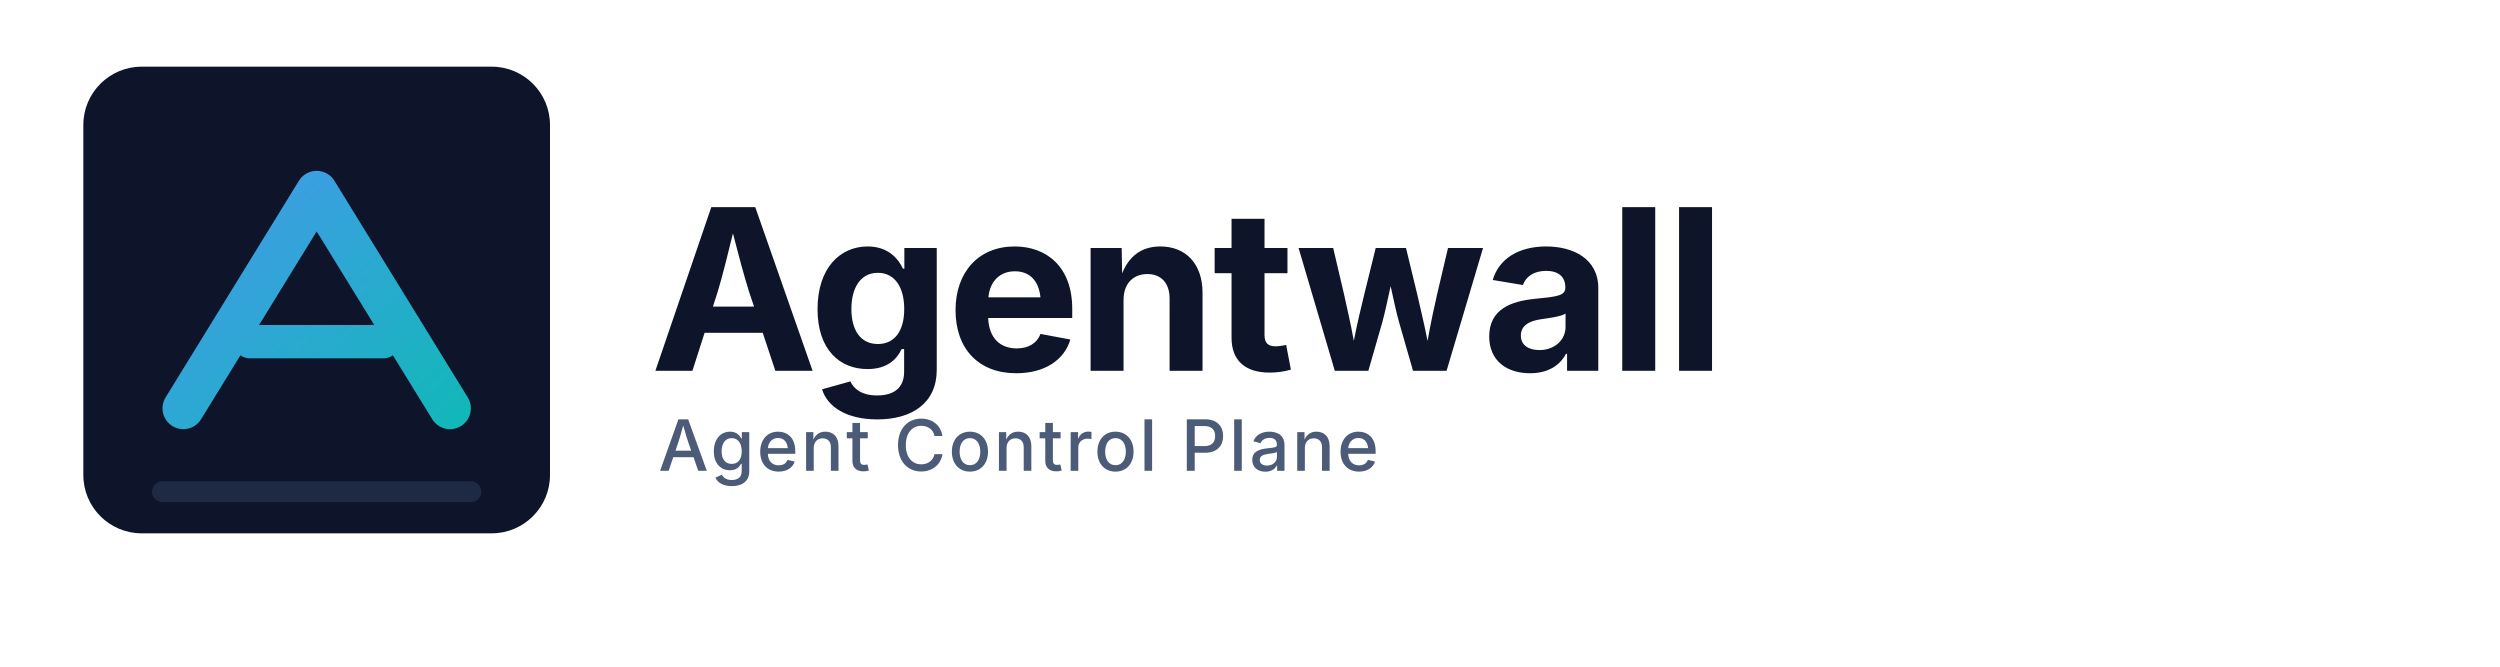
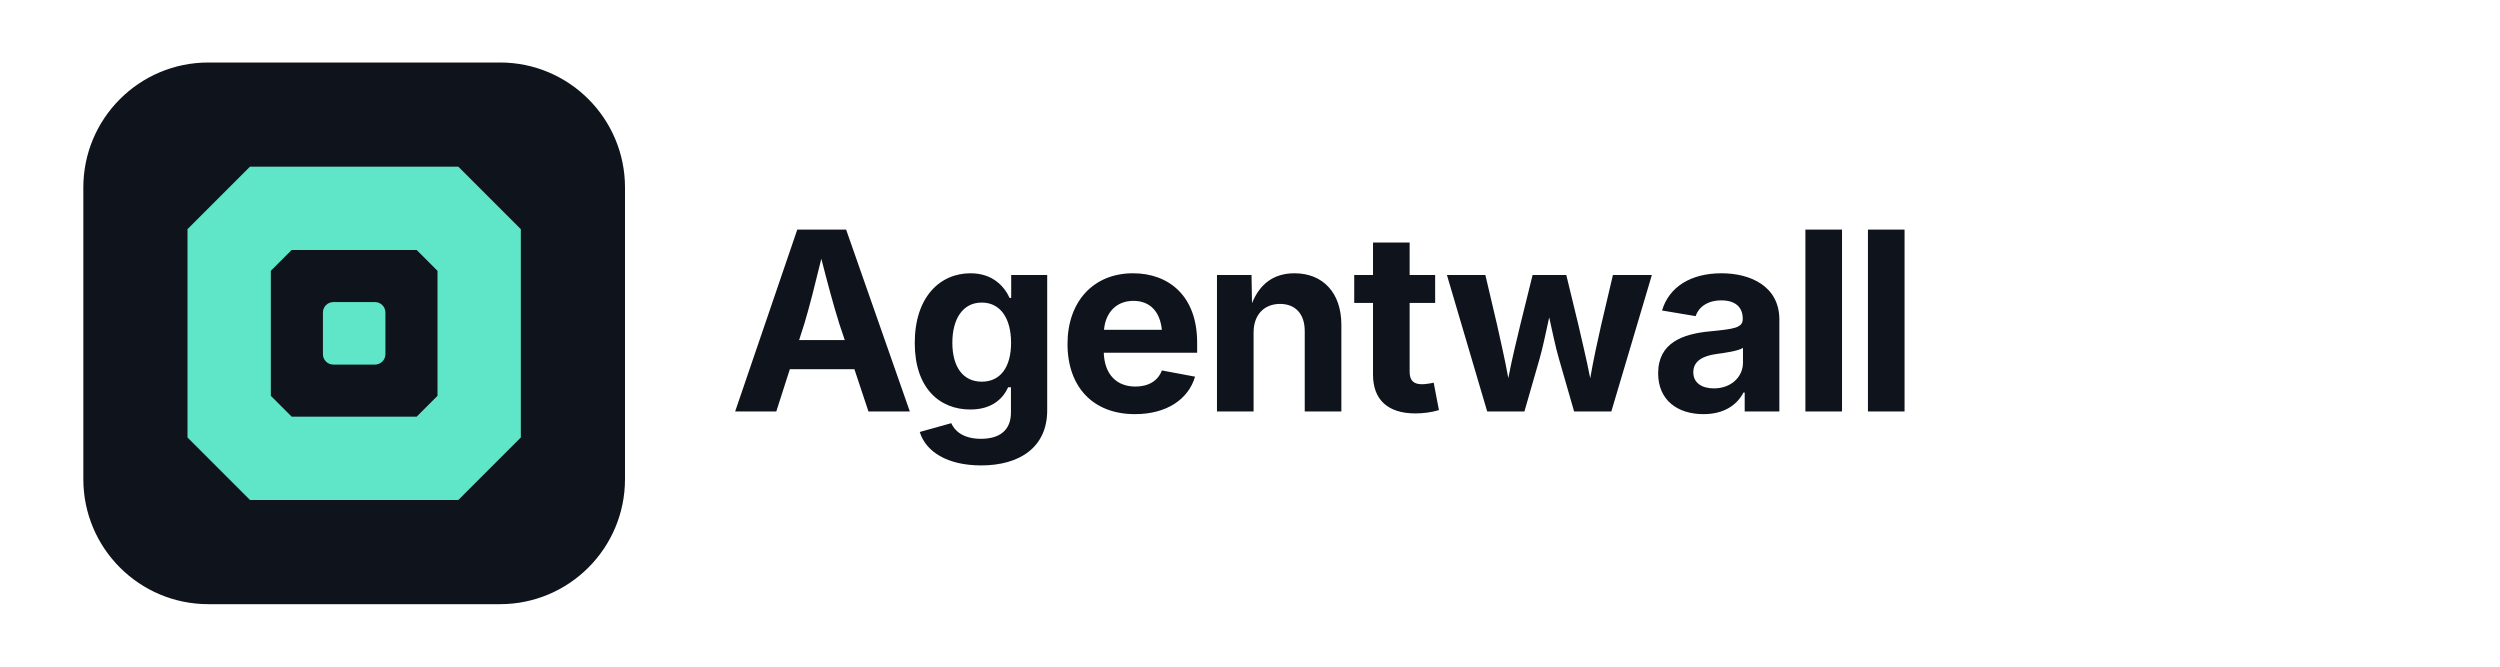
- <svg xmlns="http://www.w3.org/2000/svg" width="1200" height="320" viewBox="0 0 1200 320" fill="none">
-   <defs>
-     <linearGradient id="aw-gradient" x1="40" y1="32" x2="240" y2="264" gradientUnits="userSpaceOnUse">
-       <stop stop-color="#5B8CFF" />
-       <stop offset="1" stop-color="#00C2A8" />
-     </linearGradient>
-   </defs>
-   <rect x="40" y="32" width="224" height="224" rx="28" fill="#0E152A" />
-   <path d="M88 196L152 92L216 196" stroke="url(#aw-gradient)" stroke-width="20" stroke-linecap="round" stroke-linejoin="round" />
-   <path d="M120 164H184" stroke="url(#aw-gradient)" stroke-width="16" stroke-linecap="round" />
-   <path d="M78 236H226" stroke="#1E2A44" stroke-width="10" stroke-linecap="round" />
-   <text x="312" y="178" fill="#0E152A" font-family="Inter, 'Segoe UI', system-ui, sans-serif" font-size="108" font-weight="700" letter-spacing="-2">Agentwall</text>
-   <text x="316" y="226" fill="#4B5B78" font-family="Inter, 'Segoe UI', system-ui, sans-serif" font-size="34" font-weight="500" letter-spacing="1.2">Agent Control Plane</text>
+ <svg xmlns="http://www.w3.org/2000/svg" width="960" height="256" viewBox="0 0 960 256" fill="none" role="img" aria-labelledby="agentwall-primary-title agentwall-primary-description">
+   <rect x="32" y="24" width="208" height="208" rx="48" fill="#0F131B" />
+   <path fill="#5FE6C8" fill-rule="evenodd" clip-rule="evenodd" d="M96 64H176L200 88V168L176 192H96L72 168V88L96 64ZM112 96L104 104V152L112 160H160L168 152V104L160 96H112Z" />
+   <rect x="124" y="116" width="24" height="24" rx="4" fill="#5FE6C8" />
+   <text x="280" y="158" fill="#0F131B" font-family="Inter, 'Segoe UI', Roboto, Helvetica, Arial, sans-serif" font-size="96" font-weight="700" letter-spacing="-2">Agentwall</text>
</svg>
